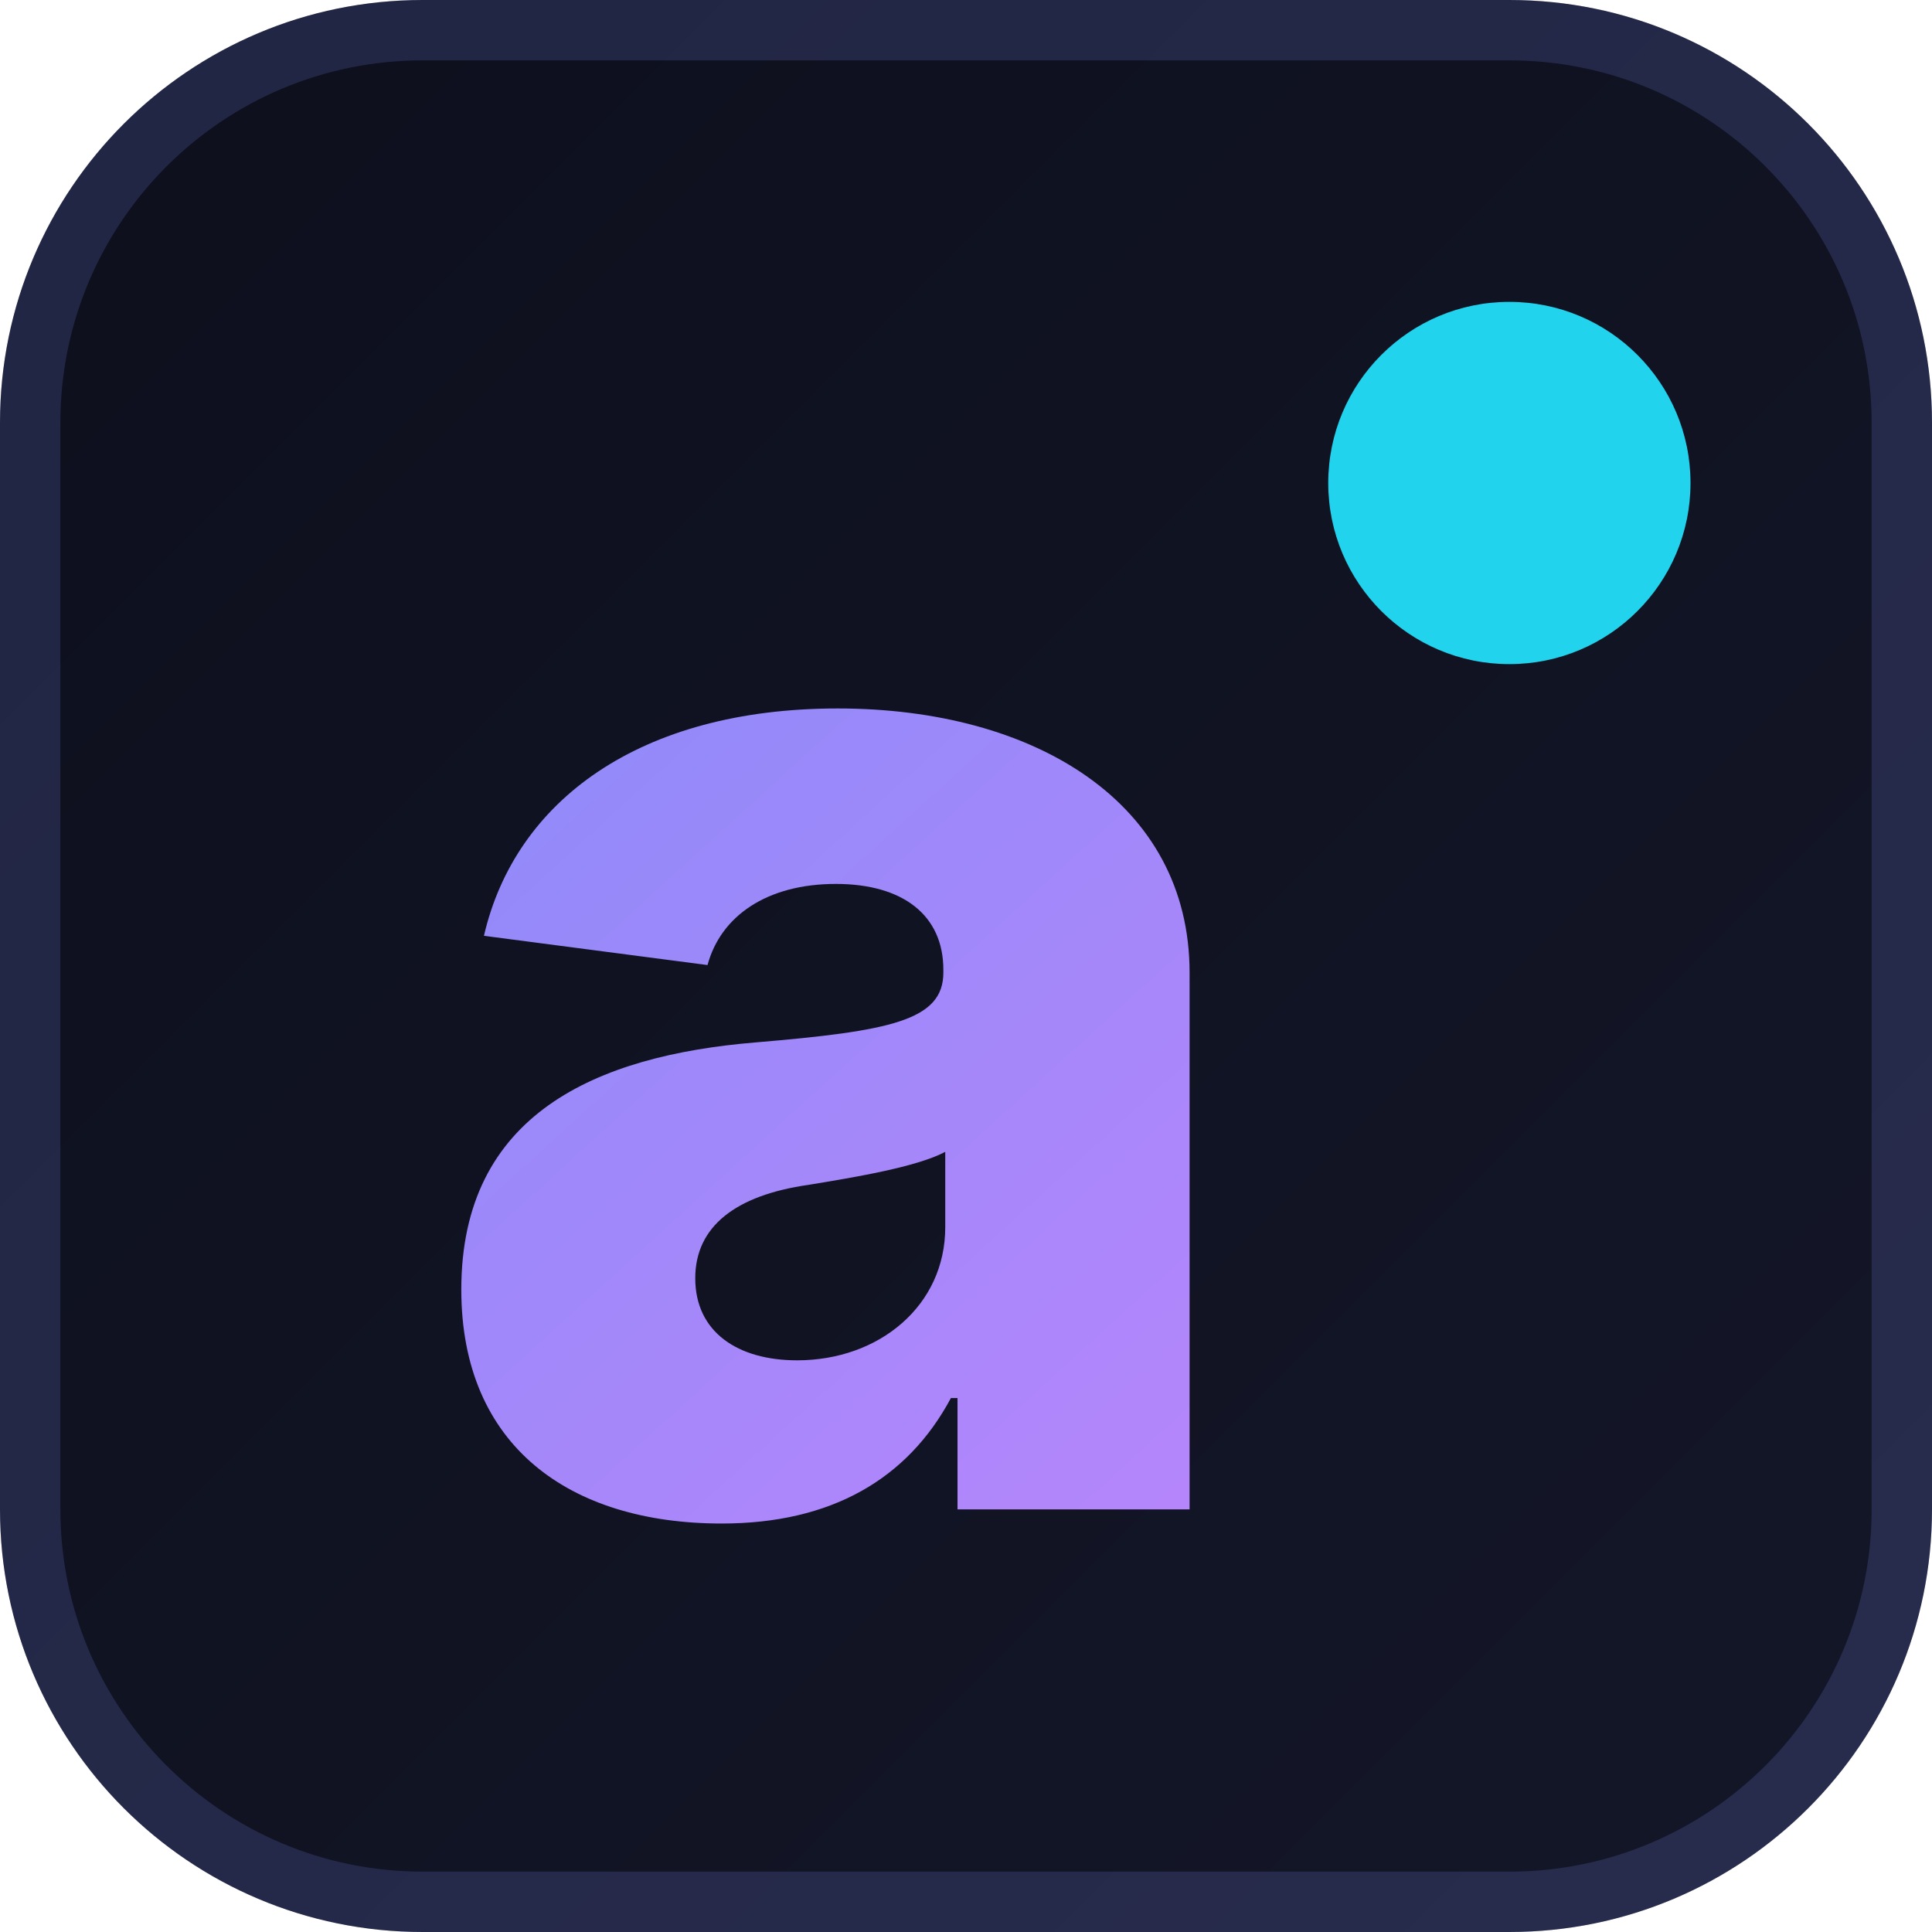
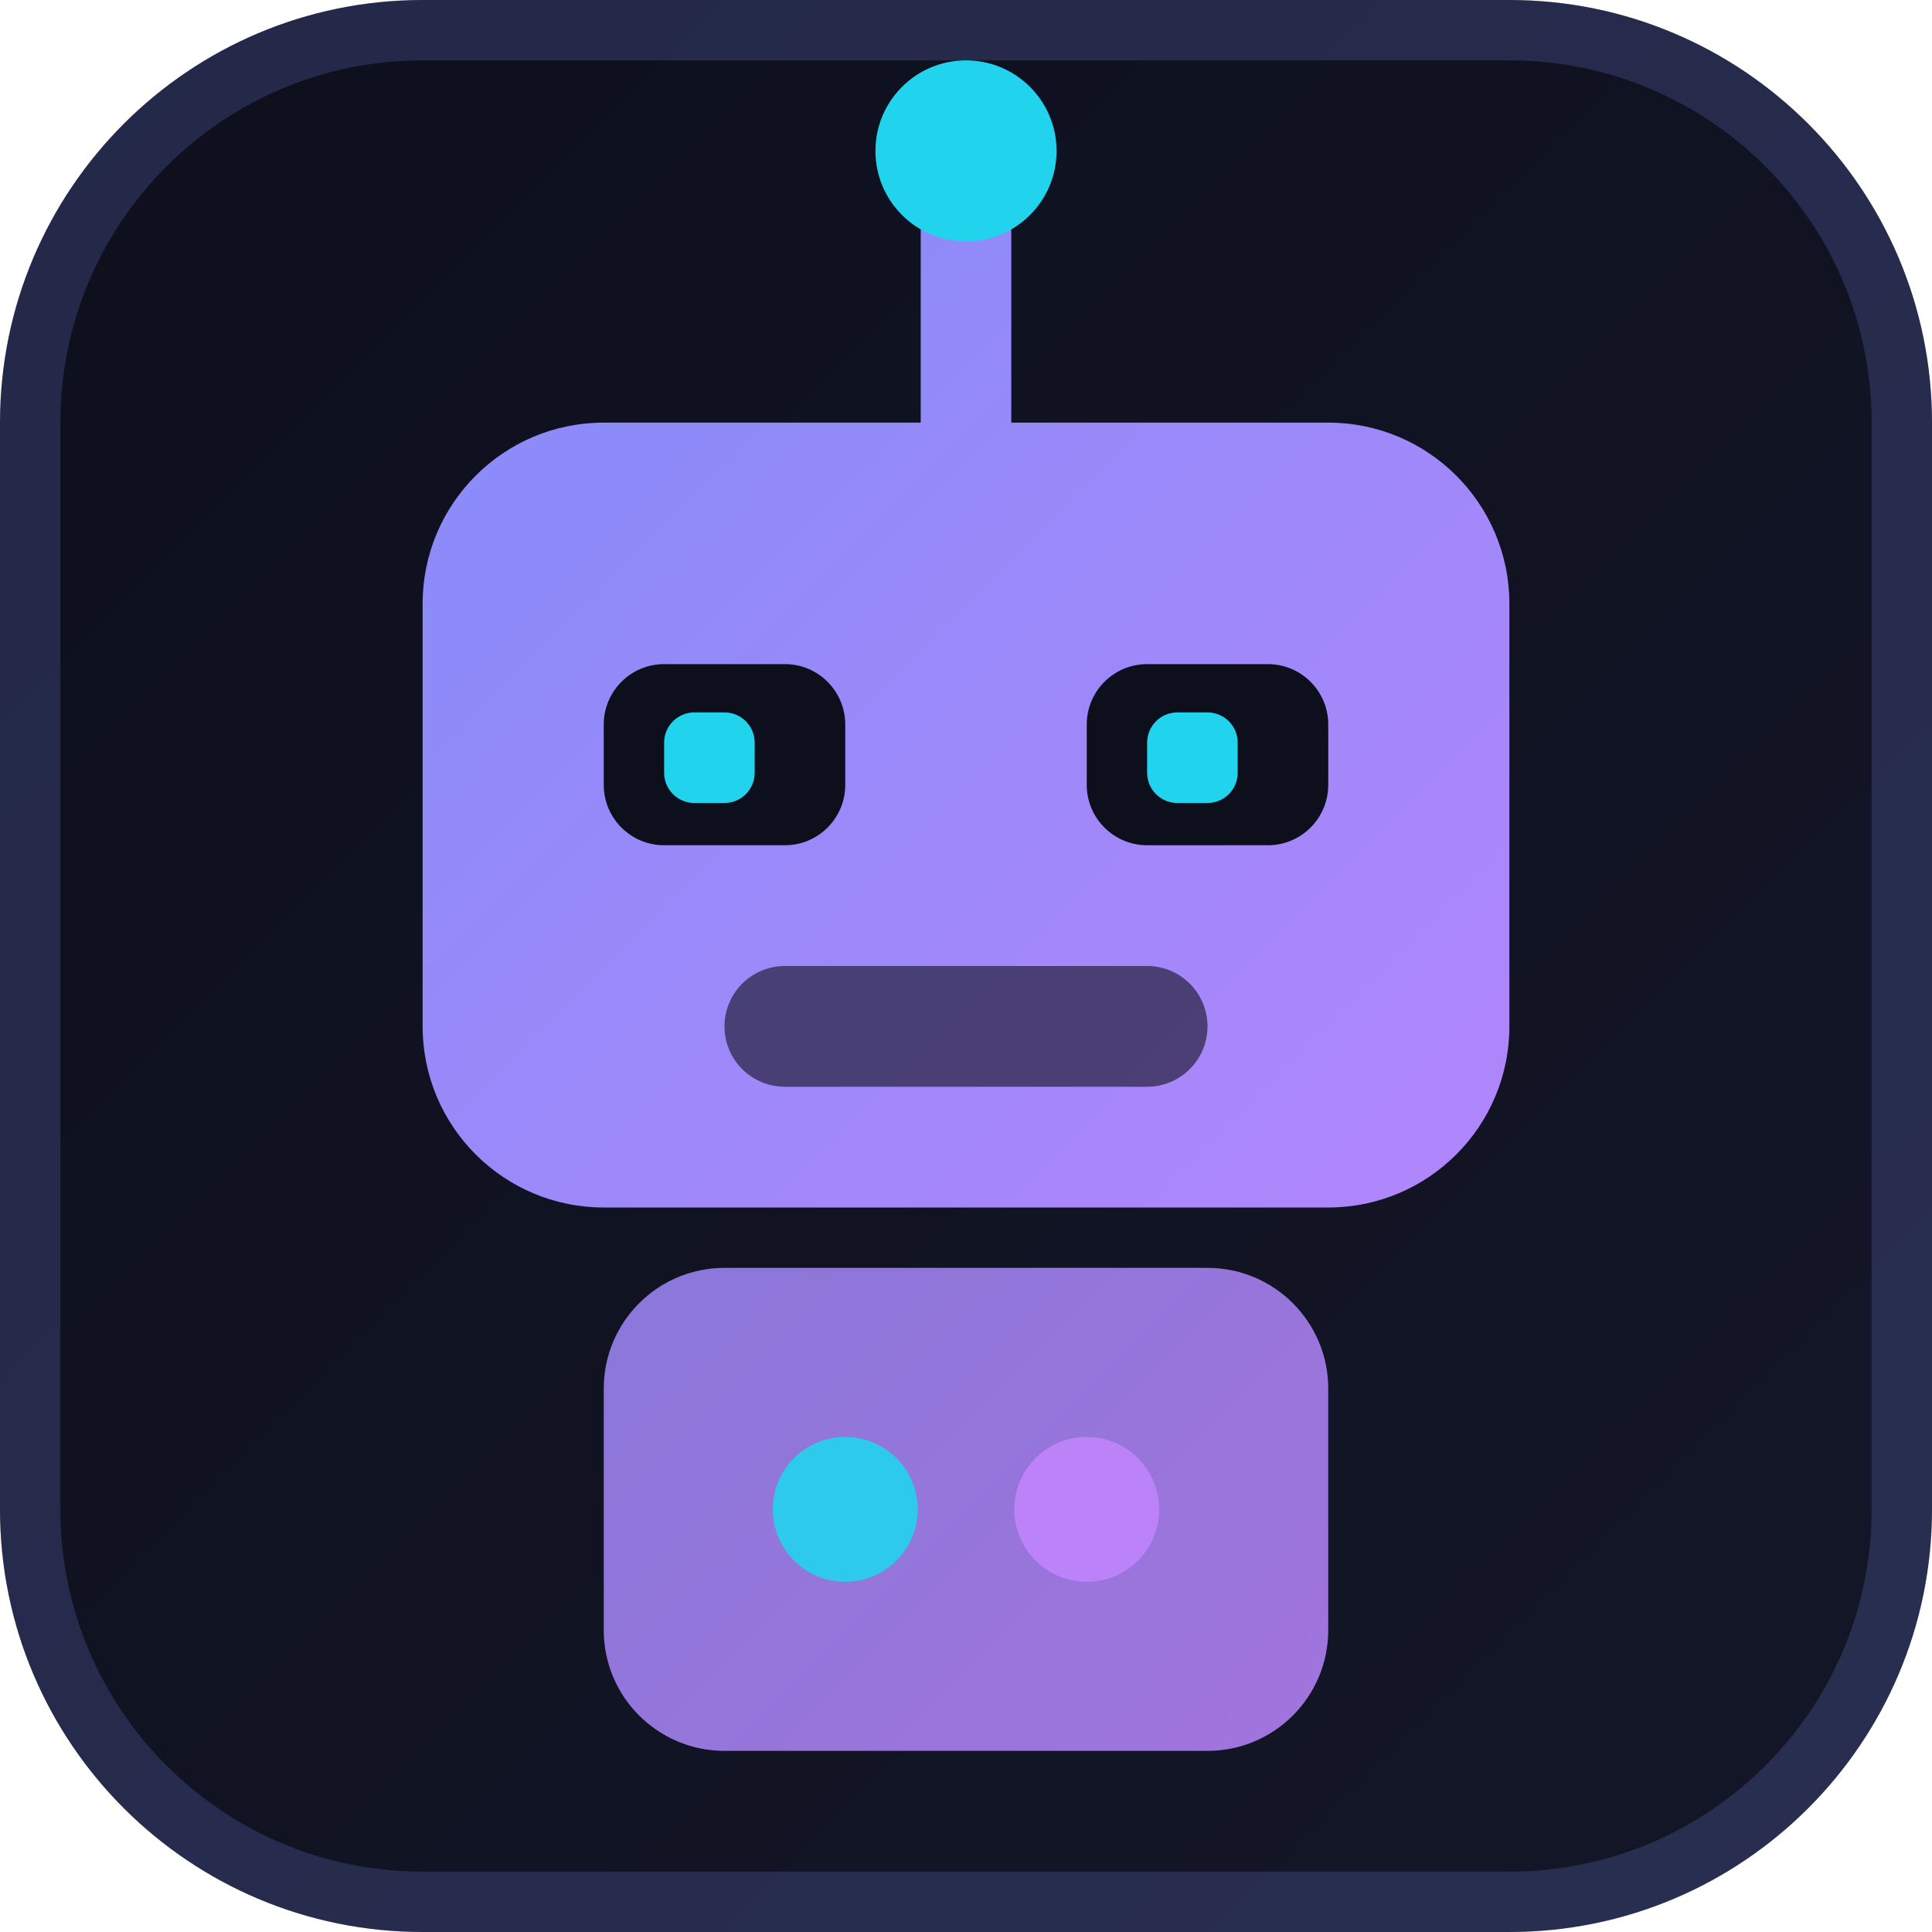
<svg xmlns="http://www.w3.org/2000/svg" viewBox="0 0 32 32">
  <defs>
    <linearGradient id="bg" x1="0" y1="0" x2="32" y2="32" gradientUnits="userSpaceOnUse">
      <stop offset="0%" stop-color="#0d0f1d" />
      <stop offset="100%" stop-color="#141728" />
    </linearGradient>
-     <linearGradient id="gl" x1="4" y1="6" x2="24" y2="28" gradientUnits="userSpaceOnUse">
+     <linearGradient id="gl" x1="4" y1="4" x2="28" y2="28" gradientUnits="userSpaceOnUse">
      <stop offset="0%" stop-color="#818cf8" />
      <stop offset="100%" stop-color="#c084fc" />
    </linearGradient>
  </defs>
  <rect width="32" height="32" rx="7" fill="url(#bg)" />
-   <rect x="0.5" y="0.5" width="31" height="31" rx="6.5" fill="none" stroke="rgba(129,140,248,0.18)" stroke-width="1" />
-   <text x="14" y="25" text-anchor="middle" font-family="-apple-system,BlinkMacSystemFont,'Segoe UI',sans-serif" font-size="24" font-weight="800" fill="url(#gl)">a</text>
-   <circle cx="25" cy="8" r="3" fill="#22d3ee" />
+   <rect x="0.5" y="0.5" width="31" height="31" rx="6.5" fill="none" stroke="rgba(129,140,248,0.2)" stroke-width="1" />
+   <line x1="16" y1="3" x2="16" y2="7" stroke="url(#gl)" stroke-width="1.5" stroke-linecap="round" />
+   <circle cx="16" cy="2.5" r="1.5" fill="#22d3ee" />
+   <rect x="7" y="7" width="18" height="13" rx="3" fill="url(#gl)" />
+   <rect x="10" y="11" width="4" height="3" rx="1" fill="#0d0f1d" />
+   <rect x="18" y="11" width="4" height="3" rx="1" fill="#0d0f1d" />
+   <rect x="11" y="11.8" width="1.5" height="1.5" rx="0.5" fill="#22d3ee" />
+   <rect x="19" y="11.8" width="1.5" height="1.5" rx="0.5" fill="#22d3ee" />
+   <rect x="12" y="16" width="8" height="2" rx="1" fill="#0d0f1d" opacity="0.6" />
+   <rect x="10" y="21" width="12" height="8" rx="2" fill="url(#gl)" opacity="0.85" />
+   <circle cx="14" cy="25" r="1.2" fill="#22d3ee" opacity="0.9" />
+   <circle cx="18" cy="25" r="1.2" fill="#c084fc" opacity="0.9" />
</svg>
